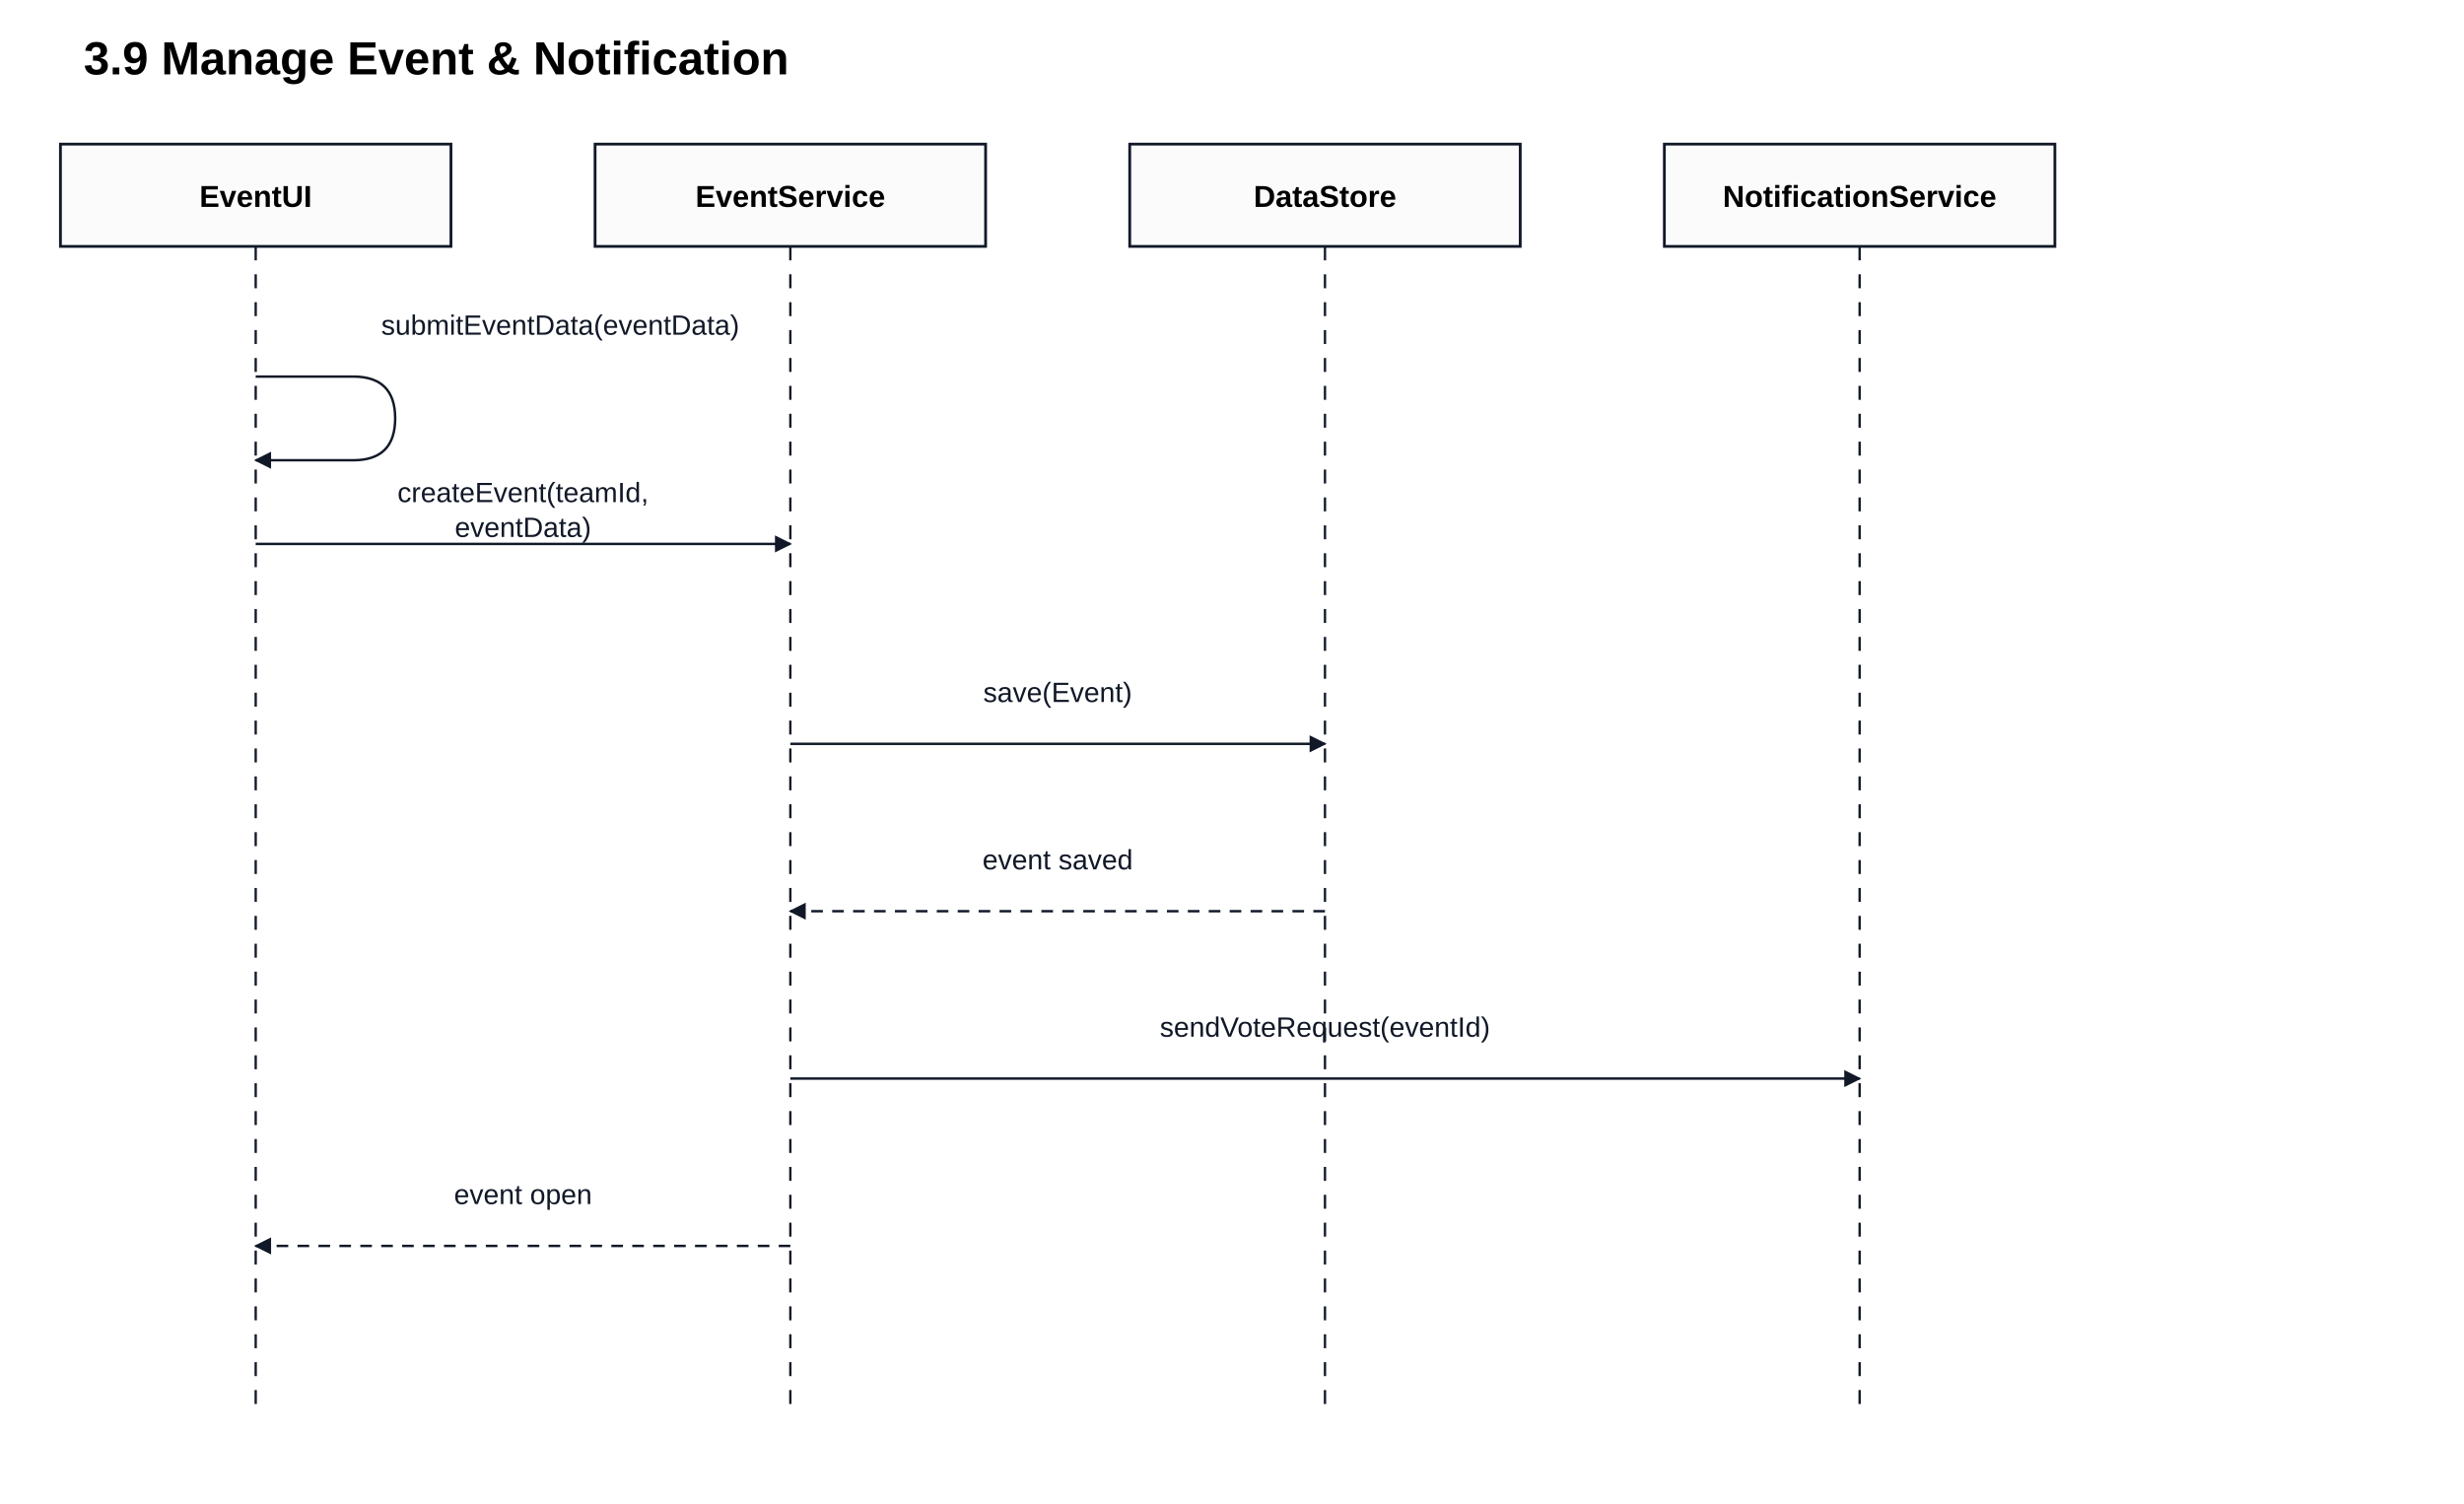
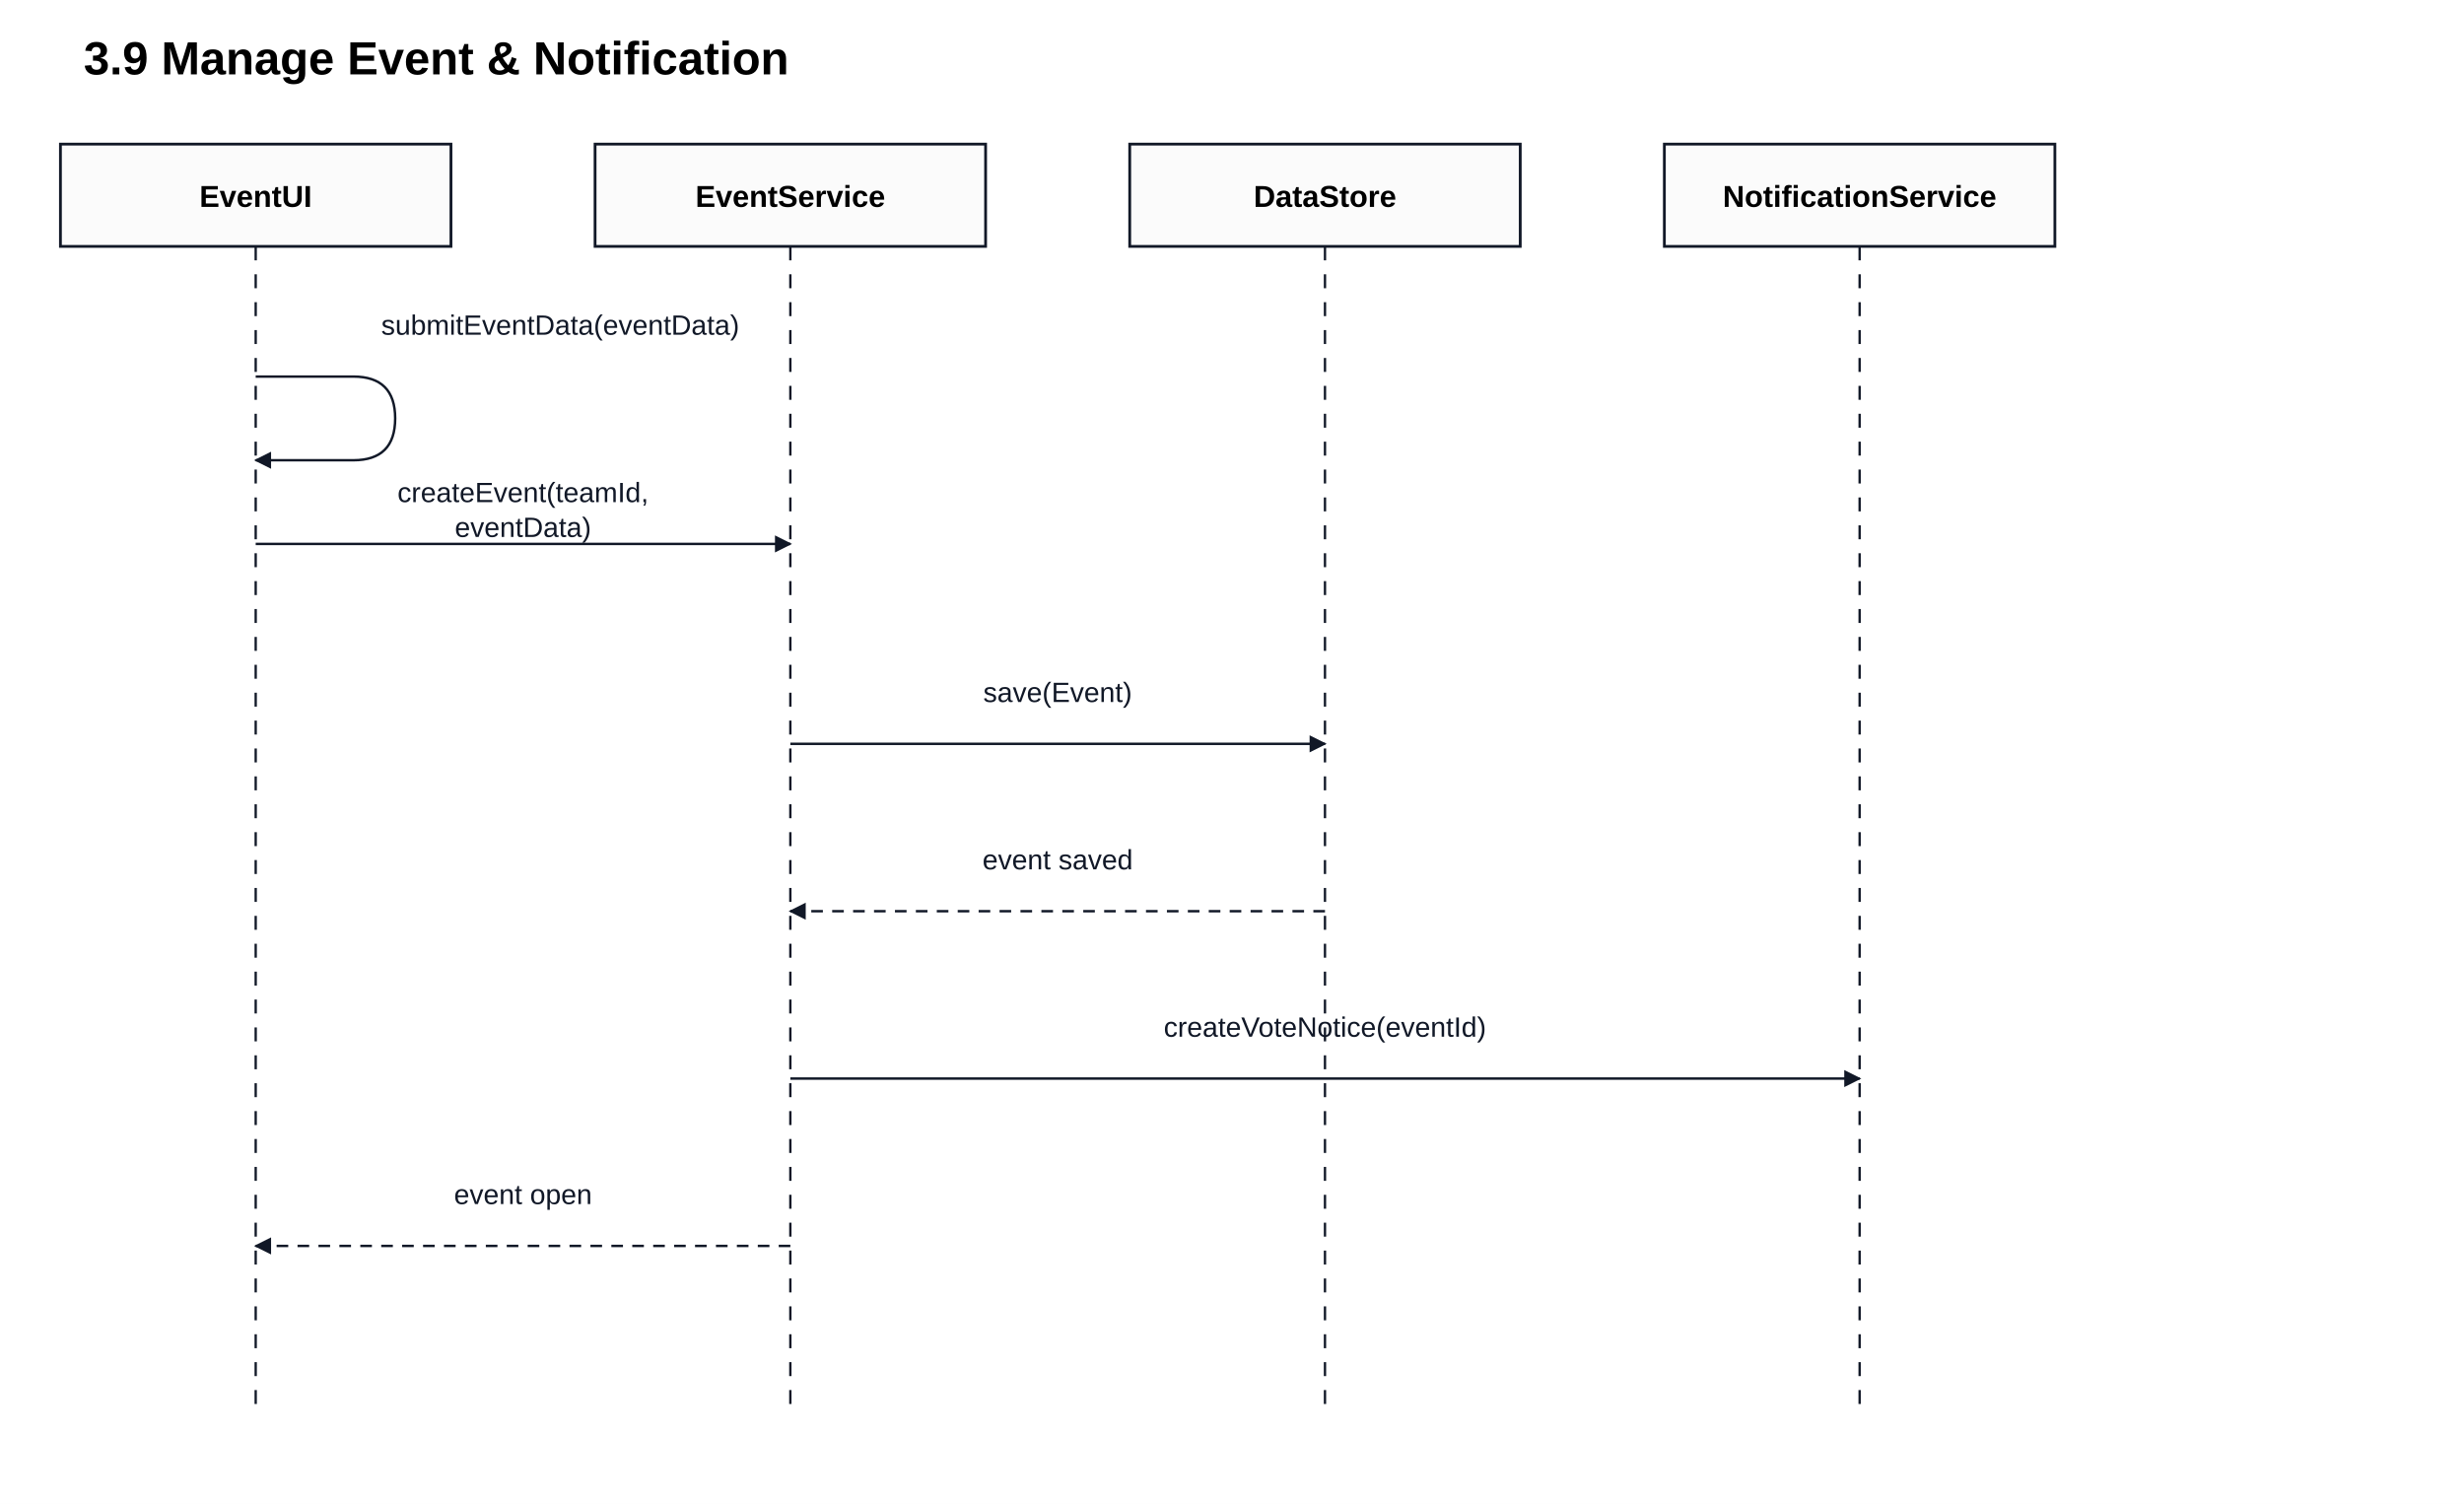
<svg xmlns="http://www.w3.org/2000/svg" width="1060" height="647" viewBox="0 0 1060 647">
  <defs>
    <marker id="arrow" viewBox="0 0 10 10" refX="9" refY="5" markerWidth="7" markerHeight="7" orient="auto">
      <path d="M0 0 L10 5 L0 10 z" fill="#111827" />
    </marker>
    <marker id="hollowArrow" viewBox="0 0 10 10" refX="9" refY="5" markerWidth="7" markerHeight="7" orient="auto">
      <path d="M0 0 L10 5 L0 10 z" fill="#fbfbfb" stroke="#111827" />
    </marker>
    <marker id="diamond" viewBox="0 0 16 10" refX="1" refY="5" markerWidth="11" markerHeight="9" orient="auto">
      <path d="M1 5 L8 1 L15 5 L8 9 z" fill="#111827" stroke="#111827" />
    </marker>
  </defs>
  <rect width="100%" height="100%" fill="#ffffff" />
  <text x="36" y="32" font-family="Arial, sans-serif" font-size="20" font-weight="700">3.9 Manage Event &amp; Notification</text>
  <rect x="26" y="62" width="168" height="44" fill="#fbfbfb" stroke="#111827" stroke-width="1.2" />
  <text x="110" y="89" text-anchor="middle" font-family="Arial, sans-serif" font-size="13" font-weight="700">EventUI</text>
  <line x1="110" y1="106" x2="110" y2="607" stroke="#111827" stroke-width="1" stroke-dasharray="6 6" />
  <rect x="256" y="62" width="168" height="44" fill="#fbfbfb" stroke="#111827" stroke-width="1.2" />
  <text x="340" y="89" text-anchor="middle" font-family="Arial, sans-serif" font-size="13" font-weight="700">EventService</text>
  <line x1="340" y1="106" x2="340" y2="607" stroke="#111827" stroke-width="1" stroke-dasharray="6 6" />
  <rect x="486" y="62" width="168" height="44" fill="#fbfbfb" stroke="#111827" stroke-width="1.2" />
  <text x="570" y="89" text-anchor="middle" font-family="Arial, sans-serif" font-size="13" font-weight="700">DataStore</text>
  <line x1="570" y1="106" x2="570" y2="607" stroke="#111827" stroke-width="1" stroke-dasharray="6 6" />
  <rect x="716" y="62" width="168" height="44" fill="#fbfbfb" stroke="#111827" stroke-width="1.2" />
  <text x="800" y="89" text-anchor="middle" font-family="Arial, sans-serif" font-size="13" font-weight="700">NotificationService</text>
  <line x1="800" y1="106" x2="800" y2="607" stroke="#111827" stroke-width="1" stroke-dasharray="6 6" />
  <path d="M110 162 h42 q18 0 18 18 q0 18 -18 18 h-42" fill="none" stroke="#111827" stroke-width="1.05" marker-end="url(#arrow)" />
  <text x="164" y="144" text-anchor="start" font-family="Arial, sans-serif" font-size="12" font-weight="400" fill="#111827">submitEventData(eventData)</text>
  <line x1="110" y1="234" x2="340" y2="234" stroke="#111827" stroke-width="1.05" marker-end="url(#arrow)" />
  <text x="225" y="216" text-anchor="middle" font-family="Arial, sans-serif" font-size="12" font-weight="400" fill="#111827">createEvent(teamId,</text>
  <text x="225" y="231" text-anchor="middle" font-family="Arial, sans-serif" font-size="12" font-weight="400" fill="#111827">eventData)</text>
  <line x1="340" y1="320" x2="570" y2="320" stroke="#111827" stroke-width="1.05" marker-end="url(#arrow)" />
  <text x="455" y="302" text-anchor="middle" font-family="Arial, sans-serif" font-size="12" font-weight="400" fill="#111827">save(Event)</text>
  <line x1="570" y1="392" x2="340" y2="392" stroke="#111827" stroke-width="1.05" marker-end="url(#arrow)" stroke-dasharray="5 4" />
  <text x="455" y="374" text-anchor="middle" font-family="Arial, sans-serif" font-size="12" font-weight="400" fill="#111827">event saved</text>
  <line x1="340" y1="464" x2="800" y2="464" stroke="#111827" stroke-width="1.05" marker-end="url(#arrow)" />
-   <text x="570" y="446" text-anchor="middle" font-family="Arial, sans-serif" font-size="12" font-weight="400" fill="#111827">sendVoteRequest(eventId)</text>
+   <text x="570" y="446" text-anchor="middle" font-family="Arial, sans-serif" font-size="12" font-weight="400" fill="#111827">createVoteNotice(eventId)</text>
  <line x1="340" y1="536" x2="110" y2="536" stroke="#111827" stroke-width="1.05" marker-end="url(#arrow)" stroke-dasharray="5 4" />
  <text x="225" y="518" text-anchor="middle" font-family="Arial, sans-serif" font-size="12" font-weight="400" fill="#111827">event open</text>
</svg>
